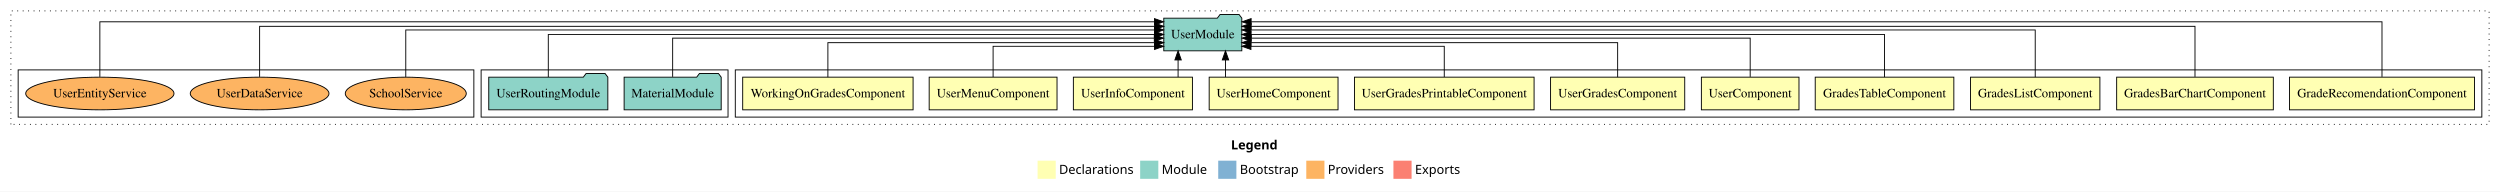
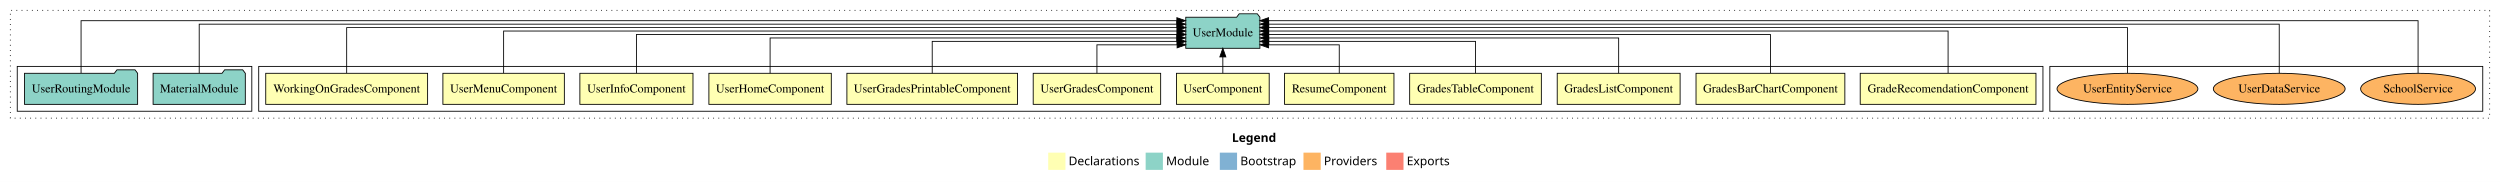
- <svg xmlns="http://www.w3.org/2000/svg" width="2754pt" height="211pt" viewBox="0.00 0.00 2754.00 211.00">
+ <svg xmlns="http://www.w3.org/2000/svg" width="2899pt" height="211pt" viewBox="0.00 0.00 2899.00 211.00">
  <g id="graph0" class="graph" transform="scale(1 1) rotate(0) translate(4 207)">
-     <polygon fill="white" stroke="transparent" points="-4,4 -4,-207 2750,-207 2750,4 -4,4" />
-     <text text-anchor="start" x="1352.01" y="-42.4" font-family="sans-serif" font-weight="bold" font-size="14.00">Legend</text>
-     <polygon fill="#ffffb3" stroke="transparent" points="1139,-10 1139,-30 1159,-30 1159,-10 1139,-10" />
-     <text text-anchor="start" x="1162.63" y="-15.4" font-family="sans-serif" font-size="14.00">  Declarations</text>
-     <polygon fill="#8dd3c7" stroke="transparent" points="1252,-10 1252,-30 1272,-30 1272,-10 1252,-10" />
-     <text text-anchor="start" x="1275.73" y="-15.4" font-family="sans-serif" font-size="14.00">  Module</text>
-     <polygon fill="#80b1d3" stroke="transparent" points="1338,-10 1338,-30 1358,-30 1358,-10 1338,-10" />
-     <text text-anchor="start" x="1361.78" y="-15.4" font-family="sans-serif" font-size="14.00">  Bootstrap</text>
-     <polygon fill="#fdb462" stroke="transparent" points="1435,-10 1435,-30 1455,-30 1455,-10 1435,-10" />
-     <text text-anchor="start" x="1458.67" y="-15.4" font-family="sans-serif" font-size="14.00">  Providers</text>
-     <polygon fill="#fb8072" stroke="transparent" points="1531,-10 1531,-30 1551,-30 1551,-10 1531,-10" />
-     <text text-anchor="start" x="1554.73" y="-15.4" font-family="sans-serif" font-size="14.00">  Exports</text>
+     <polygon fill="white" stroke="transparent" points="-4,4 -4,-207 2895,-207 2895,4 -4,4" />
+     <text text-anchor="start" x="1424.51" y="-42.4" font-family="sans-serif" font-weight="bold" font-size="14.00">Legend</text>
+     <polygon fill="#ffffb3" stroke="transparent" points="1211.5,-10 1211.5,-30 1231.5,-30 1231.5,-10 1211.5,-10" />
+     <text text-anchor="start" x="1235.13" y="-15.4" font-family="sans-serif" font-size="14.00">  Declarations</text>
+     <polygon fill="#8dd3c7" stroke="transparent" points="1324.5,-10 1324.5,-30 1344.5,-30 1344.5,-10 1324.5,-10" />
+     <text text-anchor="start" x="1348.23" y="-15.4" font-family="sans-serif" font-size="14.00">  Module</text>
+     <polygon fill="#80b1d3" stroke="transparent" points="1410.5,-10 1410.5,-30 1430.5,-30 1430.5,-10 1410.5,-10" />
+     <text text-anchor="start" x="1434.28" y="-15.4" font-family="sans-serif" font-size="14.00">  Bootstrap</text>
+     <polygon fill="#fdb462" stroke="transparent" points="1507.5,-10 1507.5,-30 1527.5,-30 1527.5,-10 1507.5,-10" />
+     <text text-anchor="start" x="1531.17" y="-15.4" font-family="sans-serif" font-size="14.00">  Providers</text>
+     <polygon fill="#fb8072" stroke="transparent" points="1603.5,-10 1603.5,-30 1623.5,-30 1623.5,-10 1603.5,-10" />
+     <text text-anchor="start" x="1627.23" y="-15.4" font-family="sans-serif" font-size="14.00">  Exports</text>
    <g id="clust1" class="cluster">
-       <polygon fill="none" stroke="black" stroke-dasharray="1,5" points="8,-70 8,-195 2738,-195 2738,-70 8,-70" />
+       <polygon fill="none" stroke="black" stroke-dasharray="1,5" points="8,-70 8,-195 2883,-195 2883,-70 8,-70" />
+     </g>
+     <g id="clust18" class="cluster">
+       <polygon fill="none" stroke="black" points="2373,-78 2373,-130 2875,-130 2875,-78 2373,-78" />
    </g>
    <g id="clust2" class="cluster">
-       <polygon fill="none" stroke="black" points="806,-78 806,-130 2730,-130 2730,-78 806,-78" />
+       <polygon fill="none" stroke="black" points="296,-78 296,-130 2365,-130 2365,-78 296,-78" />
    </g>
-     <g id="clust14" class="cluster">
-       <polygon fill="none" stroke="black" points="526,-78 526,-130 798,-130 798,-78 526,-78" />
-     </g>
-     <g id="clust17" class="cluster">
-       <polygon fill="none" stroke="black" points="16,-78 16,-130 518,-130 518,-78 16,-78" />
+     <g id="clust15" class="cluster">
+       <polygon fill="none" stroke="black" points="16,-78 16,-130 288,-130 288,-78 16,-78" />
    </g>
    <g id="node1" class="node">
-       <polygon fill="#ffffb3" stroke="black" points="2721.9,-122 2518.1,-122 2518.1,-86 2721.9,-86 2721.9,-122" />
-       <text text-anchor="middle" x="2620" y="-99.8" font-family="Times,serif" font-size="14.00">GradeRecomendationComponent</text>
+       <polygon fill="#ffffb3" stroke="black" points="2356.9,-122 2153.1,-122 2153.1,-86 2356.9,-86 2356.9,-122" />
+       <text text-anchor="middle" x="2255" y="-99.8" font-family="Times,serif" font-size="14.00">GradeRecomendationComponent</text>
+     </g>
+     <g id="node13" class="node">
+       <polygon fill="#8dd3c7" stroke="black" points="1456.98,-187 1453.98,-191 1432.98,-191 1429.98,-187 1371.02,-187 1371.02,-151 1456.98,-151 1456.98,-187" />
+       <text text-anchor="middle" x="1414" y="-164.8" font-family="Times,serif" font-size="14.00">UserModule</text>
+     </g>
+     <g id="edge1" class="edge">
+       <path fill="none" stroke="black" d="M2255,-122.31C2255,-142.15 2255,-171 2255,-171 2255,-171 1467.15,-171 1467.15,-171" />
+       <polygon fill="black" stroke="black" points="1467.15,-167.5 1457.15,-171 1467.15,-174.5 1467.15,-167.5" />
+     </g>
+     <g id="node2" class="node">
+       <polygon fill="#ffffb3" stroke="black" points="2135.29,-122 1962.71,-122 1962.71,-86 2135.29,-86 2135.29,-122" />
+       <text text-anchor="middle" x="2049" y="-99.8" font-family="Times,serif" font-size="14.00">GradesBarChartComponent</text>
+     </g>
+     <g id="edge2" class="edge">
+       <path fill="none" stroke="black" d="M2049,-122.22C2049,-140.83 2049,-167 2049,-167 2049,-167 1467.15,-167 1467.15,-167" />
+       <polygon fill="black" stroke="black" points="1467.15,-163.5 1457.15,-167 1467.15,-170.5 1467.15,-163.5" />
+     </g>
+     <g id="node3" class="node">
+       <polygon fill="#ffffb3" stroke="black" points="1944.25,-122 1801.75,-122 1801.75,-86 1944.25,-86 1944.25,-122" />
+       <text text-anchor="middle" x="1873" y="-99.8" font-family="Times,serif" font-size="14.00">GradesListComponent</text>
+     </g>
+     <g id="edge3" class="edge">
+       <path fill="none" stroke="black" d="M1873,-122.02C1873,-139.37 1873,-163 1873,-163 1873,-163 1467.18,-163 1467.18,-163" />
+       <polygon fill="black" stroke="black" points="1467.18,-159.5 1457.18,-163 1467.18,-166.5 1467.18,-159.5" />
+     </g>
+     <g id="node4" class="node">
+       <polygon fill="#ffffb3" stroke="black" points="1783.35,-122 1630.65,-122 1630.65,-86 1783.35,-86 1783.35,-122" />
+       <text text-anchor="middle" x="1707" y="-99.8" font-family="Times,serif" font-size="14.00">GradesTableComponent</text>
+     </g>
+     <g id="edge4" class="edge">
+       <path fill="none" stroke="black" d="M1707,-122.01C1707,-138.05 1707,-159 1707,-159 1707,-159 1467.23,-159 1467.23,-159" />
+       <polygon fill="black" stroke="black" points="1467.23,-155.5 1457.23,-159 1467.23,-162.5 1467.23,-155.5" />
+     </g>
+     <g id="node5" class="node">
+       <polygon fill="#ffffb3" stroke="black" points="1612.43,-122 1485.57,-122 1485.57,-86 1612.43,-86 1612.43,-122" />
+       <text text-anchor="middle" x="1549" y="-99.8" font-family="Times,serif" font-size="14.00">ResumeComponent</text>
+     </g>
+     <g id="edge5" class="edge">
+       <path fill="none" stroke="black" d="M1549,-122.12C1549,-136.78 1549,-155 1549,-155 1549,-155 1467.09,-155 1467.09,-155" />
+       <polygon fill="black" stroke="black" points="1467.09,-151.5 1457.09,-155 1467.09,-158.5 1467.09,-151.5" />
+     </g>
+     <g id="node6" class="node">
+       <polygon fill="#ffffb3" stroke="black" points="1467.76,-122 1360.24,-122 1360.24,-86 1467.76,-86 1467.76,-122" />
+       <text text-anchor="middle" x="1414" y="-99.8" font-family="Times,serif" font-size="14.00">UserComponent</text>
+     </g>
+     <g id="edge6" class="edge">
+       <path fill="none" stroke="black" d="M1414,-122.11C1414,-122.11 1414,-140.99 1414,-140.99" />
+       <polygon fill="black" stroke="black" points="1410.5,-140.99 1414,-150.99 1417.5,-140.99 1410.5,-140.99" />
+     </g>
+     <g id="node7" class="node">
+       <polygon fill="#ffffb3" stroke="black" points="1341.9,-122 1194.1,-122 1194.1,-86 1341.9,-86 1341.9,-122" />
+       <text text-anchor="middle" x="1268" y="-99.8" font-family="Times,serif" font-size="14.00">UserGradesComponent</text>
+     </g>
+     <g id="edge7" class="edge">
+       <path fill="none" stroke="black" d="M1268,-122.12C1268,-136.78 1268,-155 1268,-155 1268,-155 1360.98,-155 1360.98,-155" />
+       <polygon fill="black" stroke="black" points="1360.98,-158.5 1370.98,-155 1360.98,-151.5 1360.98,-158.5" />
+     </g>
+     <g id="node8" class="node">
+       <polygon fill="#ffffb3" stroke="black" points="1175.94,-122 978.06,-122 978.06,-86 1175.94,-86 1175.94,-122" />
+       <text text-anchor="middle" x="1077" y="-99.8" font-family="Times,serif" font-size="14.00">UserGradesPrintableComponent</text>
+     </g>
+     <g id="edge8" class="edge">
+       <path fill="none" stroke="black" d="M1077,-122.01C1077,-138.05 1077,-159 1077,-159 1077,-159 1360.98,-159 1360.98,-159" />
+       <polygon fill="black" stroke="black" points="1360.98,-162.5 1370.98,-159 1360.98,-155.5 1360.98,-162.5" />
+     </g>
+     <g id="node9" class="node">
+       <polygon fill="#ffffb3" stroke="black" points="959.97,-122 818.03,-122 818.03,-86 959.97,-86 959.97,-122" />
+       <text text-anchor="middle" x="889" y="-99.8" font-family="Times,serif" font-size="14.00">UserHomeComponent</text>
+     </g>
+     <g id="edge9" class="edge">
+       <path fill="none" stroke="black" d="M889,-122.02C889,-139.37 889,-163 889,-163 889,-163 1360.59,-163 1360.59,-163" />
+       <polygon fill="black" stroke="black" points="1360.59,-166.5 1370.59,-163 1360.59,-159.5 1360.59,-166.5" />
+     </g>
+     <g id="node10" class="node">
+       <polygon fill="#ffffb3" stroke="black" points="799.58,-122 668.42,-122 668.42,-86 799.58,-86 799.58,-122" />
+       <text text-anchor="middle" x="734" y="-99.8" font-family="Times,serif" font-size="14.00">UserInfoComponent</text>
+     </g>
+     <g id="edge10" class="edge">
+       <path fill="none" stroke="black" d="M734,-122.22C734,-140.83 734,-167 734,-167 734,-167 1360.95,-167 1360.95,-167" />
+       <polygon fill="black" stroke="black" points="1360.95,-170.5 1370.95,-167 1360.95,-163.5 1360.95,-170.5" />
+     </g>
+     <g id="node11" class="node">
+       <polygon fill="#ffffb3" stroke="black" points="650.42,-122 509.58,-122 509.58,-86 650.42,-86 650.42,-122" />
+       <text text-anchor="middle" x="580" y="-99.8" font-family="Times,serif" font-size="14.00">UserMenuComponent</text>
+     </g>
+     <g id="edge11" class="edge">
+       <path fill="none" stroke="black" d="M580,-122.31C580,-142.15 580,-171 580,-171 580,-171 1360.92,-171 1360.92,-171" />
+       <polygon fill="black" stroke="black" points="1360.92,-174.5 1370.92,-171 1360.92,-167.5 1360.92,-174.5" />
    </g>
    <g id="node12" class="node">
-       <polygon fill="#8dd3c7" stroke="black" points="1363.98,-187 1360.98,-191 1339.98,-191 1336.98,-187 1278.02,-187 1278.02,-151 1363.98,-151 1363.98,-187" />
-       <text text-anchor="middle" x="1321" y="-164.8" font-family="Times,serif" font-size="14.00">UserModule</text>
-     </g>
-     <g id="edge1" class="edge">
-       <path fill="none" stroke="black" d="M2620,-122.32C2620,-145.66 2620,-183 2620,-183 2620,-183 1374.22,-183 1374.22,-183" />
-       <polygon fill="black" stroke="black" points="1374.22,-179.5 1364.22,-183 1374.22,-186.5 1374.22,-179.5" />
-     </g>
-     <g id="node2" class="node">
-       <polygon fill="#ffffb3" stroke="black" points="2500.29,-122 2327.71,-122 2327.71,-86 2500.29,-86 2500.29,-122" />
-       <text text-anchor="middle" x="2414" y="-99.8" font-family="Times,serif" font-size="14.00">GradesBarChartComponent</text>
-     </g>
-     <g id="edge2" class="edge">
-       <path fill="none" stroke="black" d="M2414,-122.29C2414,-144.21 2414,-178 2414,-178 2414,-178 1374.18,-178 1374.18,-178" />
-       <polygon fill="black" stroke="black" points="1374.18,-174.5 1364.18,-178 1374.18,-181.5 1374.18,-174.5" />
-     </g>
-     <g id="node3" class="node">
-       <polygon fill="#ffffb3" stroke="black" points="2309.25,-122 2166.75,-122 2166.75,-86 2309.25,-86 2309.25,-122" />
-       <text text-anchor="middle" x="2238" y="-99.8" font-family="Times,serif" font-size="14.00">GradesListComponent</text>
-     </g>
-     <g id="edge3" class="edge">
-       <path fill="none" stroke="black" d="M2238,-122.03C2238,-142.77 2238,-174 2238,-174 2238,-174 1374,-174 1374,-174" />
-       <polygon fill="black" stroke="black" points="1374,-170.5 1364,-174 1374,-177.5 1374,-170.5" />
-     </g>
-     <g id="node4" class="node">
-       <polygon fill="#ffffb3" stroke="black" points="2148.35,-122 1995.65,-122 1995.65,-86 2148.35,-86 2148.35,-122" />
-       <text text-anchor="middle" x="2072" y="-99.8" font-family="Times,serif" font-size="14.00">GradesTableComponent</text>
-     </g>
-     <g id="edge4" class="edge">
-       <path fill="none" stroke="black" d="M2072,-122.11C2072,-141.34 2072,-169 2072,-169 2072,-169 1374.07,-169 1374.07,-169" />
-       <polygon fill="black" stroke="black" points="1374.07,-165.5 1364.07,-169 1374.07,-172.5 1374.07,-165.5" />
-     </g>
-     <g id="node5" class="node">
-       <polygon fill="#ffffb3" stroke="black" points="1977.76,-122 1870.24,-122 1870.24,-86 1977.76,-86 1977.76,-122" />
-       <text text-anchor="middle" x="1924" y="-99.8" font-family="Times,serif" font-size="14.00">UserComponent</text>
-     </g>
-     <g id="edge5" class="edge">
-       <path fill="none" stroke="black" d="M1924,-122.3C1924,-140.27 1924,-165 1924,-165 1924,-165 1374.37,-165 1374.37,-165" />
-       <polygon fill="black" stroke="black" points="1374.37,-161.5 1364.37,-165 1374.37,-168.5 1374.37,-161.5" />
-     </g>
-     <g id="node6" class="node">
-       <polygon fill="#ffffb3" stroke="black" points="1851.9,-122 1704.1,-122 1704.1,-86 1851.9,-86 1851.9,-122" />
-       <text text-anchor="middle" x="1778" y="-99.8" font-family="Times,serif" font-size="14.00">UserGradesComponent</text>
-     </g>
-     <g id="edge6" class="edge">
-       <path fill="none" stroke="black" d="M1778,-122.03C1778,-138.4 1778,-160 1778,-160 1778,-160 1373.99,-160 1373.99,-160" />
-       <polygon fill="black" stroke="black" points="1373.99,-156.5 1363.99,-160 1373.99,-163.5 1373.99,-156.5" />
-     </g>
-     <g id="node7" class="node">
-       <polygon fill="#ffffb3" stroke="black" points="1685.94,-122 1488.06,-122 1488.06,-86 1685.94,-86 1685.94,-122" />
-       <text text-anchor="middle" x="1587" y="-99.8" font-family="Times,serif" font-size="14.00">UserGradesPrintableComponent</text>
-     </g>
-     <g id="edge7" class="edge">
-       <path fill="none" stroke="black" d="M1587,-122.19C1587,-137.18 1587,-156 1587,-156 1587,-156 1374.03,-156 1374.03,-156" />
-       <polygon fill="black" stroke="black" points="1374.03,-152.5 1364.03,-156 1374.03,-159.5 1374.03,-152.5" />
-     </g>
-     <g id="node8" class="node">
-       <polygon fill="#ffffb3" stroke="black" points="1469.97,-122 1328.03,-122 1328.03,-86 1469.97,-86 1469.97,-122" />
-       <text text-anchor="middle" x="1399" y="-99.8" font-family="Times,serif" font-size="14.00">UserHomeComponent</text>
-     </g>
-     <g id="edge8" class="edge">
-       <path fill="none" stroke="black" d="M1346,-122.11C1346,-122.11 1346,-140.99 1346,-140.99" />
-       <polygon fill="black" stroke="black" points="1342.5,-140.99 1346,-150.99 1349.5,-140.99 1342.5,-140.99" />
-     </g>
-     <g id="node9" class="node">
-       <polygon fill="#ffffb3" stroke="black" points="1309.58,-122 1178.42,-122 1178.42,-86 1309.58,-86 1309.58,-122" />
-       <text text-anchor="middle" x="1244" y="-99.8" font-family="Times,serif" font-size="14.00">UserInfoComponent</text>
-     </g>
-     <g id="edge9" class="edge">
-       <path fill="none" stroke="black" d="M1293.78,-122.11C1293.78,-122.11 1293.78,-140.99 1293.78,-140.99" />
-       <polygon fill="black" stroke="black" points="1290.28,-140.99 1293.78,-150.99 1297.28,-140.99 1290.28,-140.99" />
-     </g>
-     <g id="node10" class="node">
-       <polygon fill="#ffffb3" stroke="black" points="1160.42,-122 1019.58,-122 1019.58,-86 1160.42,-86 1160.42,-122" />
-       <text text-anchor="middle" x="1090" y="-99.8" font-family="Times,serif" font-size="14.00">UserMenuComponent</text>
-     </g>
-     <g id="edge10" class="edge">
-       <path fill="none" stroke="black" d="M1090,-122.19C1090,-137.18 1090,-156 1090,-156 1090,-156 1267.82,-156 1267.82,-156" />
-       <polygon fill="black" stroke="black" points="1267.82,-159.5 1277.82,-156 1267.82,-152.5 1267.82,-159.5" />
-     </g>
-     <g id="node11" class="node">
-       <polygon fill="#ffffb3" stroke="black" points="1001.85,-122 814.15,-122 814.15,-86 1001.85,-86 1001.85,-122" />
-       <text text-anchor="middle" x="908" y="-99.8" font-family="Times,serif" font-size="14.00">WorkingOnGradesComponent</text>
-     </g>
-     <g id="edge11" class="edge">
-       <path fill="none" stroke="black" d="M908,-122.03C908,-138.4 908,-160 908,-160 908,-160 1267.97,-160 1267.97,-160" />
-       <polygon fill="black" stroke="black" points="1267.97,-163.5 1277.97,-160 1267.97,-156.5 1267.97,-163.5" />
-     </g>
-     <g id="node13" class="node">
-       <polygon fill="#8dd3c7" stroke="black" points="790.47,-122 787.47,-126 766.47,-126 763.47,-122 683.53,-122 683.53,-86 790.47,-86 790.47,-122" />
-       <text text-anchor="middle" x="737" y="-99.8" font-family="Times,serif" font-size="14.00">MaterialModule</text>
+       <polygon fill="#ffffb3" stroke="black" points="491.85,-122 304.15,-122 304.15,-86 491.85,-86 491.85,-122" />
+       <text text-anchor="middle" x="398" y="-99.8" font-family="Times,serif" font-size="14.00">WorkingOnGradesComponent</text>
    </g>
    <g id="edge12" class="edge">
-       <path fill="none" stroke="black" d="M737,-122.3C737,-140.27 737,-165 737,-165 737,-165 1267.58,-165 1267.58,-165" />
-       <polygon fill="black" stroke="black" points="1267.58,-168.5 1277.58,-165 1267.58,-161.5 1267.58,-168.5" />
+       <path fill="none" stroke="black" d="M398,-122.28C398,-143.32 398,-175 398,-175 398,-175 1360.99,-175 1360.99,-175" />
+       <polygon fill="black" stroke="black" points="1360.99,-178.5 1370.99,-175 1360.99,-171.5 1360.99,-178.5" />
    </g>
    <g id="node14" class="node">
-       <polygon fill="#8dd3c7" stroke="black" points="665.59,-122 662.59,-126 641.59,-126 638.59,-122 534.41,-122 534.41,-86 665.59,-86 665.59,-122" />
-       <text text-anchor="middle" x="600" y="-99.8" font-family="Times,serif" font-size="14.00">UserRoutingModule</text>
+       <polygon fill="#8dd3c7" stroke="black" points="280.47,-122 277.47,-126 256.47,-126 253.47,-122 173.53,-122 173.53,-86 280.47,-86 280.47,-122" />
+       <text text-anchor="middle" x="227" y="-99.8" font-family="Times,serif" font-size="14.00">MaterialModule</text>
    </g>
    <g id="edge13" class="edge">
-       <path fill="none" stroke="black" d="M600,-122.11C600,-141.34 600,-169 600,-169 600,-169 1267.79,-169 1267.79,-169" />
-       <polygon fill="black" stroke="black" points="1267.79,-172.5 1277.79,-169 1267.79,-165.5 1267.79,-172.5" />
+       <path fill="none" stroke="black" d="M227,-122.16C227,-144.35 227,-179 227,-179 227,-179 1360.7,-179 1360.7,-179" />
+       <polygon fill="black" stroke="black" points="1360.7,-182.5 1370.7,-179 1360.7,-175.5 1360.7,-182.5" />
    </g>
    <g id="node15" class="node">
-       <ellipse fill="#fdb462" stroke="black" cx="443" cy="-104" rx="66.63" ry="18" />
-       <text text-anchor="middle" x="443" y="-99.8" font-family="Times,serif" font-size="14.00">SchoolService</text>
+       <polygon fill="#8dd3c7" stroke="black" points="155.59,-122 152.59,-126 131.59,-126 128.59,-122 24.41,-122 24.41,-86 155.59,-86 155.59,-122" />
+       <text text-anchor="middle" x="90" y="-99.8" font-family="Times,serif" font-size="14.00">UserRoutingModule</text>
    </g>
    <g id="edge14" class="edge">
-       <path fill="none" stroke="black" d="M443,-122.03C443,-142.77 443,-174 443,-174 443,-174 1267.76,-174 1267.76,-174" />
-       <polygon fill="black" stroke="black" points="1267.76,-177.5 1277.76,-174 1267.76,-170.5 1267.76,-177.5" />
+       <path fill="none" stroke="black" d="M90,-122.32C90,-145.66 90,-183 90,-183 90,-183 1360.7,-183 1360.7,-183" />
+       <polygon fill="black" stroke="black" points="1360.7,-186.5 1370.7,-183 1360.7,-179.5 1360.7,-186.5" />
    </g>
    <g id="node16" class="node">
-       <ellipse fill="#fdb462" stroke="black" cx="282" cy="-104" rx="76.4" ry="18" />
-       <text text-anchor="middle" x="282" y="-99.8" font-family="Times,serif" font-size="14.00">UserDataService</text>
+       <ellipse fill="#fdb462" stroke="black" cx="2800" cy="-104" rx="66.63" ry="18" />
+       <text text-anchor="middle" x="2800" y="-99.8" font-family="Times,serif" font-size="14.00">SchoolService</text>
    </g>
    <g id="edge15" class="edge">
-       <path fill="none" stroke="black" d="M282,-122.29C282,-144.21 282,-178 282,-178 282,-178 1268.01,-178 1268.01,-178" />
-       <polygon fill="black" stroke="black" points="1268.01,-181.5 1278.01,-178 1268.01,-174.5 1268.01,-181.5" />
+       <path fill="none" stroke="black" d="M2800,-122.32C2800,-145.66 2800,-183 2800,-183 2800,-183 1467,-183 1467,-183" />
+       <polygon fill="black" stroke="black" points="1467,-179.5 1457,-183 1467,-186.5 1467,-179.5" />
    </g>
    <g id="node17" class="node">
-       <ellipse fill="#fdb462" stroke="black" cx="106" cy="-104" rx="81.66" ry="18" />
-       <text text-anchor="middle" x="106" y="-99.8" font-family="Times,serif" font-size="14.00">UserEntityService</text>
+       <ellipse fill="#fdb462" stroke="black" cx="2639" cy="-104" rx="76.4" ry="18" />
+       <text text-anchor="middle" x="2639" y="-99.8" font-family="Times,serif" font-size="14.00">UserDataService</text>
    </g>
    <g id="edge16" class="edge">
-       <path fill="none" stroke="black" d="M106,-122.32C106,-145.66 106,-183 106,-183 106,-183 1267.76,-183 1267.76,-183" />
-       <polygon fill="black" stroke="black" points="1267.76,-186.5 1277.76,-183 1267.76,-179.5 1267.76,-186.5" />
+       <path fill="none" stroke="black" d="M2639,-122.16C2639,-144.35 2639,-179 2639,-179 2639,-179 1467.24,-179 1467.24,-179" />
+       <polygon fill="black" stroke="black" points="1467.24,-175.5 1457.24,-179 1467.24,-182.5 1467.24,-175.5" />
+     </g>
+     <g id="node18" class="node">
+       <ellipse fill="#fdb462" stroke="black" cx="2463" cy="-104" rx="81.66" ry="18" />
+       <text text-anchor="middle" x="2463" y="-99.8" font-family="Times,serif" font-size="14.00">UserEntityService</text>
+     </g>
+     <g id="edge17" class="edge">
+       <path fill="none" stroke="black" d="M2463,-122.28C2463,-143.32 2463,-175 2463,-175 2463,-175 1467.08,-175 1467.08,-175" />
+       <polygon fill="black" stroke="black" points="1467.08,-171.5 1457.08,-175 1467.08,-178.5 1467.08,-171.5" />
    </g>
  </g>
</svg>
